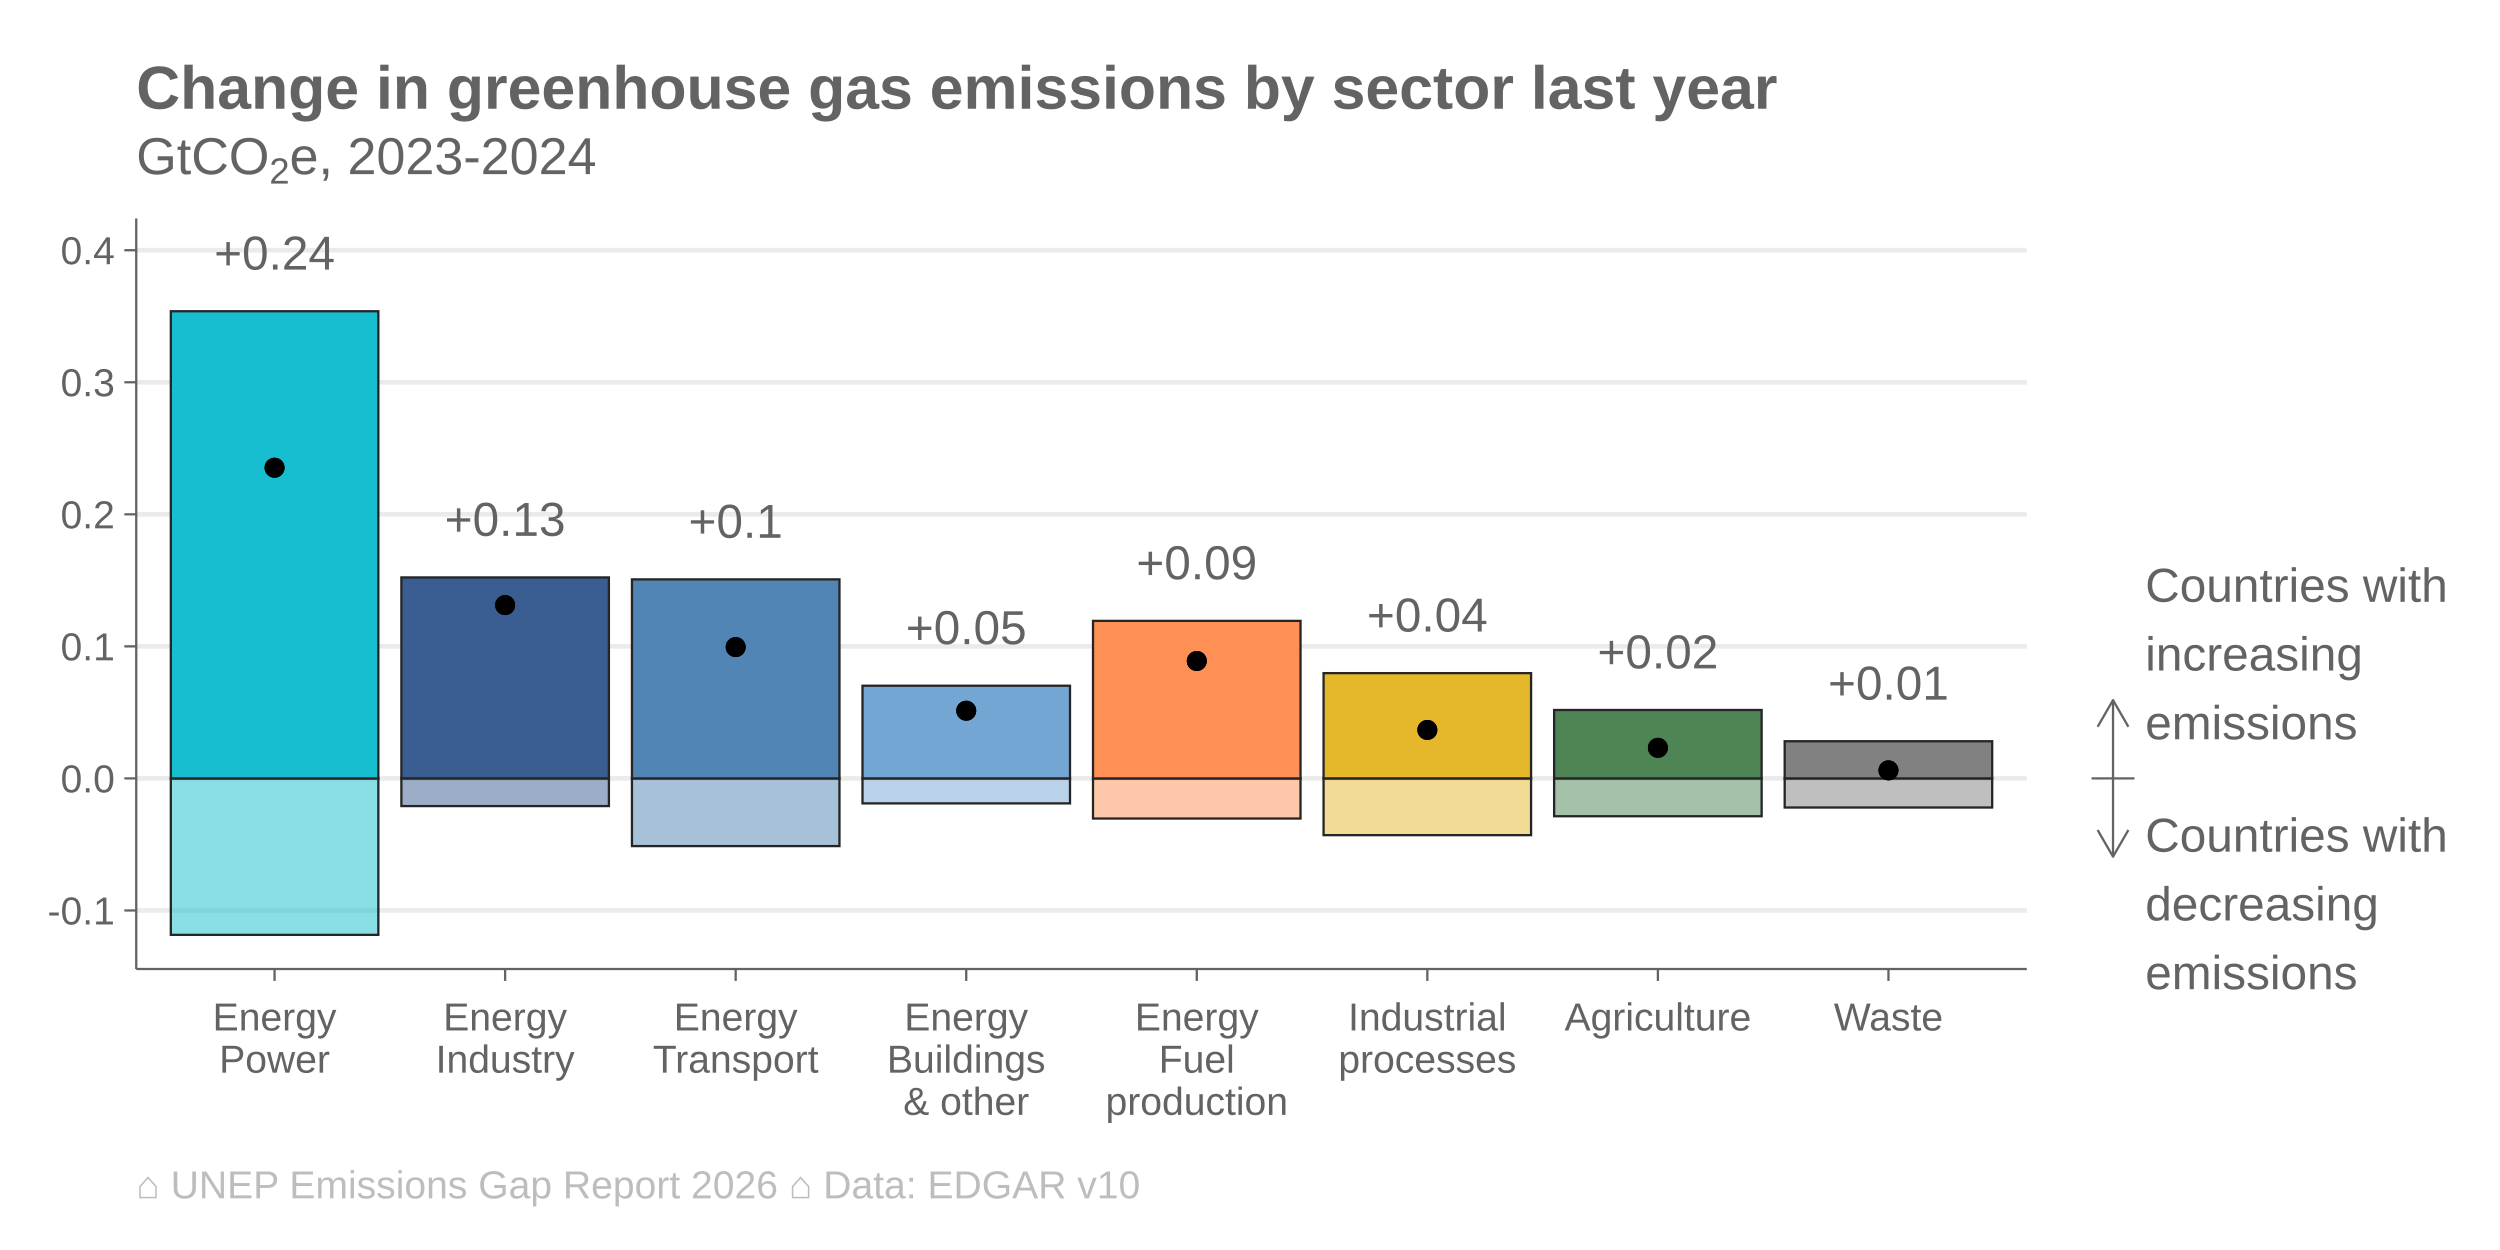
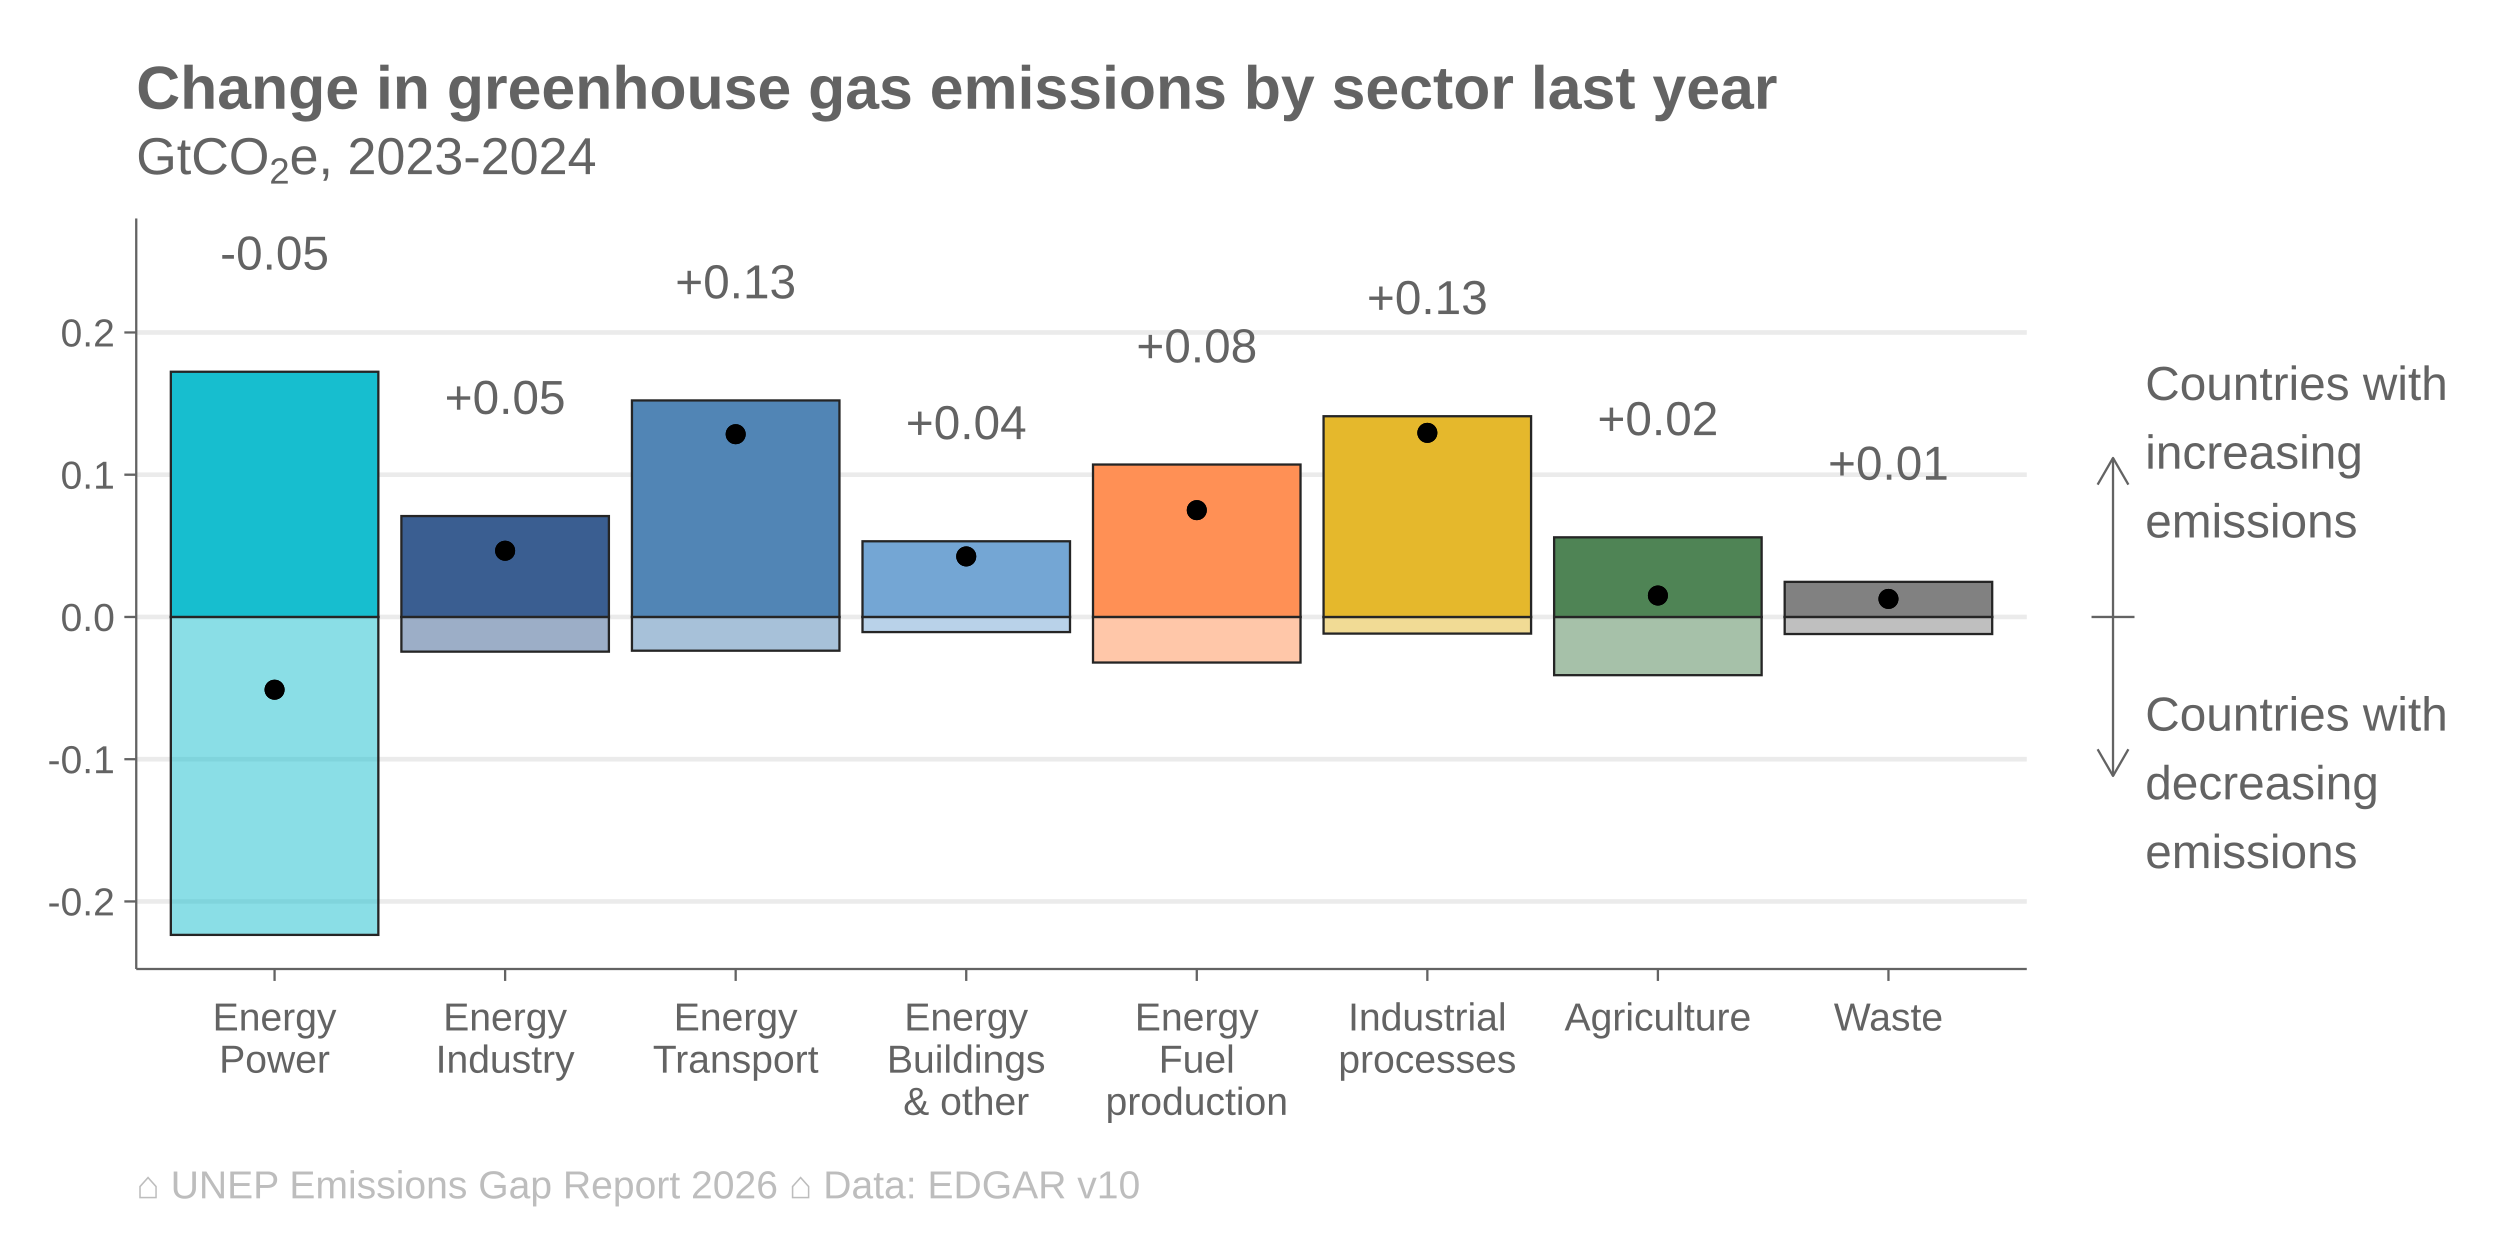
<svg xmlns="http://www.w3.org/2000/svg" width="576.00pt" height="288.00pt" viewBox="0 0 576.00 288.00">
  <g class="svglite">
    <defs>
      <style type="text/css">
    .svglite line, .svglite polyline, .svglite polygon, .svglite path, .svglite rect, .svglite circle {
      fill: none;
      stroke: #000000;
      stroke-linecap: round;
      stroke-linejoin: round;
      stroke-miterlimit: 10.00;
    }
    .svglite text {
      white-space: pre;
    }
    .svglite g.glyphgroup path {
      fill: inherit;
      stroke: none;
    }
  </style>
    </defs>
    <rect width="100%" height="100%" style="stroke: none; fill: #FFFFFF;" />
    <defs>
      <clipPath id="cpMC4wMHw1NzYuMDB8MC4wMHwyODguMDA=">
        <rect x="0.00" y="0.00" width="576.00" height="288.00" />
      </clipPath>
    </defs>
    <g clip-path="url(#cpMC4wMHw1NzYuMDB8MC4wMHwyODguMDA=)">
      <rect x="0" y="0.00" width="576.00" height="288.00" style="stroke-width: 1.07; stroke: #FFFFFF; fill: #FFFFFF;" />
    </g>
    <defs>
      <clipPath id="cpMzEuMzl8NTY1LjA0fDUwLjMzfDIyMy4yNg==">
        <rect x="31.39" y="50.33" width="533.65" height="172.93" />
      </clipPath>
    </defs>
    <g clip-path="url(#cpMzEuMzl8NTY1LjA0fDUwLjMzfDIyMy4yNg==)">
</g>
    <g clip-path="url(#cpMC4wMHw1NzYuMDB8MC4wMHwyODguMDA=)">
</g>
    <defs>
      <clipPath id="cpNS40OHw0NzIuNDV8NS40OHwyODIuNTI=">
        <rect x="5.48" y="5.48" width="466.97" height="277.04" />
      </clipPath>
    </defs>
    <g clip-path="url(#cpNS40OHw0NzIuNDV8NS40OHwyODIuNTI=)">
      <rect x="5.48" y="5.48" width="466.97" height="277.04" style="stroke-width: 1.07; stroke: #FFFFFF; fill: #FFFFFF;" />
    </g>
    <g clip-path="url(#cpMC4wMHw1NzYuMDB8MC4wMHwyODguMDA=)">
</g>
    <defs>
      <clipPath id="cpNDcyLjQ1fDU3MC41Mnw1LjQ4fDI4Mi41Mg==">
        <rect x="472.45" y="5.48" width="98.07" height="277.04" />
      </clipPath>
    </defs>
    <g clip-path="url(#cpNDcyLjQ1fDU3MC41Mnw1LjQ4fDI4Mi41Mg==)">
      <rect x="472.45" y="5.48" width="98.07" height="277.04" style="stroke-width: 1.07; stroke: #FFFFFF; fill: #FFFFFF;" />
    </g>
    <g clip-path="url(#cpMC4wMHw1NzYuMDB8MC4wMHwyODguMDA=)">
</g>
    <defs>
      <clipPath id="cpMzEuMzl8NDY2Ljk3fDUwLjMzfDIyMy4yNg==">
        <rect x="31.39" y="50.33" width="435.58" height="172.93" />
      </clipPath>
    </defs>
    <g clip-path="url(#cpMzEuMzl8NDY2Ljk3fDUwLjMzfDIyMy4yNg==)">
-       <polyline points="31.39,209.77 466.97,209.77 " style="stroke-width: 1.07; stroke: #EBEBEB; stroke-linecap: butt;" />
-       <polyline points="31.39,179.34 466.97,179.34 " style="stroke-width: 1.07; stroke: #EBEBEB; stroke-linecap: butt;" />
-       <polyline points="31.39,148.92 466.97,148.92 " style="stroke-width: 1.07; stroke: #EBEBEB; stroke-linecap: butt;" />
-       <polyline points="31.39,118.50 466.97,118.50 " style="stroke-width: 1.07; stroke: #EBEBEB; stroke-linecap: butt;" />
-       <polyline points="31.39,88.07 466.97,88.07 " style="stroke-width: 1.07; stroke: #EBEBEB; stroke-linecap: butt;" />
-       <polyline points="31.39,57.65 466.97,57.65 " style="stroke-width: 1.07; stroke: #EBEBEB; stroke-linecap: butt;" />
-       <rect x="358.07" y="179.34" width="47.81" height="8.72" style="stroke-width: 0.53; stroke: #252525; stroke-linecap: butt; stroke-linejoin: miter; fill: #4F8455; fill-opacity: 0.50;" />
-       <rect x="358.07" y="163.58" width="47.81" height="15.76" style="stroke-width: 0.53; stroke: #252525; stroke-linecap: butt; stroke-linejoin: miter; fill: #4F8455;" />
-       <rect x="198.72" y="179.34" width="47.81" height="5.76" style="stroke-width: 0.53; stroke: #252525; stroke-linecap: butt; stroke-linejoin: miter; fill: #74A6D4; fill-opacity: 0.50;" />
-       <rect x="198.72" y="157.99" width="47.81" height="21.35" style="stroke-width: 0.53; stroke: #252525; stroke-linecap: butt; stroke-linejoin: miter; fill: #74A6D4;" />
-       <rect x="251.83" y="179.34" width="47.81" height="9.25" style="stroke-width: 0.53; stroke: #252525; stroke-linecap: butt; stroke-linejoin: miter; fill: #FF9055; fill-opacity: 0.50;" />
-       <rect x="251.83" y="143.05" width="47.81" height="36.30" style="stroke-width: 0.53; stroke: #252525; stroke-linecap: butt; stroke-linejoin: miter; fill: #FF9055;" />
-       <rect x="92.48" y="179.34" width="47.81" height="6.38" style="stroke-width: 0.53; stroke: #252525; stroke-linecap: butt; stroke-linejoin: miter; fill: #3A5E91; fill-opacity: 0.50;" />
-       <rect x="92.48" y="133.04" width="47.81" height="46.30" style="stroke-width: 0.53; stroke: #252525; stroke-linecap: butt; stroke-linejoin: miter; fill: #3A5E91;" />
-       <rect x="39.36" y="179.34" width="47.81" height="36.05" style="stroke-width: 0.53; stroke: #252525; stroke-linecap: butt; stroke-linejoin: miter; fill: #17BECF; fill-opacity: 0.50;" />
-       <rect x="39.36" y="71.71" width="47.81" height="107.64" style="stroke-width: 0.53; stroke: #252525; stroke-linecap: butt; stroke-linejoin: miter; fill: #17BECF;" />
-       <rect x="145.60" y="179.34" width="47.81" height="15.60" style="stroke-width: 0.53; stroke: #252525; stroke-linecap: butt; stroke-linejoin: miter; fill: #5185B5; fill-opacity: 0.50;" />
-       <rect x="145.60" y="133.49" width="47.81" height="45.85" style="stroke-width: 0.53; stroke: #252525; stroke-linecap: butt; stroke-linejoin: miter; fill: #5185B5;" />
-       <rect x="304.95" y="179.34" width="47.81" height="13.08" style="stroke-width: 0.53; stroke: #252525; stroke-linecap: butt; stroke-linejoin: miter; fill: #E5B82C; fill-opacity: 0.50;" />
-       <rect x="304.95" y="155.09" width="47.81" height="24.25" style="stroke-width: 0.53; stroke: #252525; stroke-linecap: butt; stroke-linejoin: miter; fill: #E5B82C;" />
-       <rect x="411.19" y="179.34" width="47.81" height="6.71" style="stroke-width: 0.53; stroke: #252525; stroke-linecap: butt; stroke-linejoin: miter; fill: #818181; fill-opacity: 0.50;" />
-       <rect x="411.19" y="170.78" width="47.81" height="8.56" style="stroke-width: 0.53; stroke: #252525; stroke-linecap: butt; stroke-linejoin: miter; fill: #818181;" />
-       <circle cx="381.98" cy="172.30" r="1.95" style="stroke-width: 0.71; fill: #000000;" />
-       <circle cx="381.98" cy="172.30" r="1.95" style="stroke-width: 0.71; fill: #000000;" />
-       <circle cx="222.62" cy="163.75" r="1.95" style="stroke-width: 0.71; fill: #000000;" />
-       <circle cx="222.62" cy="163.75" r="1.95" style="stroke-width: 0.71; fill: #000000;" />
-       <circle cx="275.74" cy="152.29" r="1.95" style="stroke-width: 0.71; fill: #000000;" />
-       <circle cx="275.74" cy="152.29" r="1.95" style="stroke-width: 0.71; fill: #000000;" />
-       <circle cx="116.38" cy="139.42" r="1.95" style="stroke-width: 0.71; fill: #000000;" />
-       <circle cx="116.38" cy="139.42" r="1.95" style="stroke-width: 0.71; fill: #000000;" />
-       <circle cx="63.26" cy="107.76" r="1.95" style="stroke-width: 0.71; fill: #000000;" />
-       <circle cx="63.26" cy="107.76" r="1.95" style="stroke-width: 0.71; fill: #000000;" />
-       <circle cx="169.50" cy="149.09" r="1.95" style="stroke-width: 0.71; fill: #000000;" />
-       <circle cx="169.50" cy="149.09" r="1.95" style="stroke-width: 0.71; fill: #000000;" />
-       <circle cx="328.86" cy="168.18" r="1.95" style="stroke-width: 0.71; fill: #000000;" />
-       <circle cx="328.86" cy="168.18" r="1.95" style="stroke-width: 0.71; fill: #000000;" />
-       <circle cx="435.10" cy="177.49" r="1.95" style="stroke-width: 0.71; fill: #000000;" />
-       <circle cx="435.10" cy="177.49" r="1.95" style="stroke-width: 0.71; fill: #000000;" />
-       <text x="381.98" y="154.00" text-anchor="middle" style="font-size: 11.00px;fill: #636363; font-family: &quot;Arial&quot;;" textLength="27.86px" lengthAdjust="spacingAndGlyphs">+0.02</text>
-       <text x="222.62" y="148.41" text-anchor="middle" style="font-size: 11.00px;fill: #636363; font-family: &quot;Arial&quot;;" textLength="27.86px" lengthAdjust="spacingAndGlyphs">+0.05</text>
-       <text x="275.74" y="133.46" text-anchor="middle" style="font-size: 11.00px;fill: #636363; font-family: &quot;Arial&quot;;" textLength="27.86px" lengthAdjust="spacingAndGlyphs">+0.09</text>
-       <text x="116.38" y="123.46" text-anchor="middle" style="font-size: 11.00px;fill: #636363; font-family: &quot;Arial&quot;;" textLength="27.86px" lengthAdjust="spacingAndGlyphs">+0.13</text>
-       <text x="63.26" y="62.12" text-anchor="middle" style="font-size: 11.00px;fill: #636363; font-family: &quot;Arial&quot;;" textLength="27.86px" lengthAdjust="spacingAndGlyphs">+0.24</text>
-       <text x="169.50" y="123.91" text-anchor="middle" style="font-size: 11.00px;fill: #636363; font-family: &quot;Arial&quot;;" textLength="21.73px" lengthAdjust="spacingAndGlyphs">+0.1</text>
-       <text x="328.86" y="145.51" text-anchor="middle" style="font-size: 11.00px;fill: #636363; font-family: &quot;Arial&quot;;" textLength="27.86px" lengthAdjust="spacingAndGlyphs">+0.04</text>
-       <text x="435.10" y="161.20" text-anchor="middle" style="font-size: 11.00px;fill: #636363; font-family: &quot;Arial&quot;;" textLength="27.86px" lengthAdjust="spacingAndGlyphs">+0.01</text>
+       <polyline points="31.39,207.69 466.97,207.69 " style="stroke-width: 1.07; stroke: #EBEBEB; stroke-linecap: butt;" />
+       <polyline points="31.39,174.92 466.97,174.92 " style="stroke-width: 1.07; stroke: #EBEBEB; stroke-linecap: butt;" />
+       <polyline points="31.39,142.15 466.97,142.15 " style="stroke-width: 1.07; stroke: #EBEBEB; stroke-linecap: butt;" />
+       <polyline points="31.39,109.37 466.97,109.37 " style="stroke-width: 1.07; stroke: #EBEBEB; stroke-linecap: butt;" />
+       <polyline points="31.39,76.60 466.97,76.60 " style="stroke-width: 1.07; stroke: #EBEBEB; stroke-linecap: butt;" />
+       <rect x="358.07" y="142.15" width="47.81" height="13.41" style="stroke-width: 0.53; stroke: #252525; stroke-linecap: butt; stroke-linejoin: miter; fill: #4F8455; fill-opacity: 0.50;" />
+       <rect x="358.07" y="123.80" width="47.81" height="18.35" style="stroke-width: 0.53; stroke: #252525; stroke-linecap: butt; stroke-linejoin: miter; fill: #4F8455;" />
+       <rect x="198.72" y="142.15" width="47.81" height="3.48" style="stroke-width: 0.53; stroke: #252525; stroke-linecap: butt; stroke-linejoin: miter; fill: #74A6D4; fill-opacity: 0.50;" />
+       <rect x="198.72" y="124.71" width="47.81" height="17.43" style="stroke-width: 0.53; stroke: #252525; stroke-linecap: butt; stroke-linejoin: miter; fill: #74A6D4;" />
+       <rect x="251.83" y="142.15" width="47.81" height="10.50" style="stroke-width: 0.53; stroke: #252525; stroke-linecap: butt; stroke-linejoin: miter; fill: #FF9055; fill-opacity: 0.50;" />
+       <rect x="251.83" y="107.03" width="47.81" height="35.11" style="stroke-width: 0.53; stroke: #252525; stroke-linecap: butt; stroke-linejoin: miter; fill: #FF9055;" />
+       <rect x="92.48" y="142.15" width="47.81" height="7.99" style="stroke-width: 0.53; stroke: #252525; stroke-linecap: butt; stroke-linejoin: miter; fill: #3A5E91; fill-opacity: 0.50;" />
+       <rect x="92.48" y="118.90" width="47.81" height="23.24" style="stroke-width: 0.53; stroke: #252525; stroke-linecap: butt; stroke-linejoin: miter; fill: #3A5E91;" />
+       <rect x="39.36" y="142.15" width="47.81" height="73.25" style="stroke-width: 0.53; stroke: #252525; stroke-linecap: butt; stroke-linejoin: miter; fill: #17BECF; fill-opacity: 0.50;" />
+       <rect x="39.36" y="85.65" width="47.81" height="56.49" style="stroke-width: 0.53; stroke: #252525; stroke-linecap: butt; stroke-linejoin: miter; fill: #17BECF;" />
+       <rect x="145.60" y="142.15" width="47.81" height="7.77" style="stroke-width: 0.53; stroke: #252525; stroke-linecap: butt; stroke-linejoin: miter; fill: #5185B5; fill-opacity: 0.50;" />
+       <rect x="145.60" y="92.26" width="47.81" height="49.88" style="stroke-width: 0.53; stroke: #252525; stroke-linecap: butt; stroke-linejoin: miter; fill: #5185B5;" />
+       <rect x="304.95" y="142.15" width="47.81" height="3.83" style="stroke-width: 0.53; stroke: #252525; stroke-linecap: butt; stroke-linejoin: miter; fill: #E5B82C; fill-opacity: 0.50;" />
+       <rect x="304.95" y="95.90" width="47.81" height="46.25" style="stroke-width: 0.53; stroke: #252525; stroke-linecap: butt; stroke-linejoin: miter; fill: #E5B82C;" />
+       <rect x="411.19" y="142.15" width="47.81" height="3.93" style="stroke-width: 0.53; stroke: #252525; stroke-linecap: butt; stroke-linejoin: miter; fill: #818181; fill-opacity: 0.50;" />
+       <rect x="411.19" y="134.06" width="47.81" height="8.08" style="stroke-width: 0.53; stroke: #252525; stroke-linecap: butt; stroke-linejoin: miter; fill: #818181;" />
+       <circle cx="381.98" cy="137.21" r="1.95" style="stroke-width: 0.71; fill: #000000;" />
+       <circle cx="381.98" cy="137.21" r="1.95" style="stroke-width: 0.71; fill: #000000;" />
+       <circle cx="222.62" cy="128.20" r="1.95" style="stroke-width: 0.71; fill: #000000;" />
+       <circle cx="222.62" cy="128.20" r="1.95" style="stroke-width: 0.71; fill: #000000;" />
+       <circle cx="275.74" cy="117.54" r="1.95" style="stroke-width: 0.71; fill: #000000;" />
+       <circle cx="275.74" cy="117.54" r="1.95" style="stroke-width: 0.71; fill: #000000;" />
+       <circle cx="116.38" cy="126.89" r="1.95" style="stroke-width: 0.71; fill: #000000;" />
+       <circle cx="116.38" cy="126.89" r="1.95" style="stroke-width: 0.71; fill: #000000;" />
+       <circle cx="63.26" cy="158.91" r="1.95" style="stroke-width: 0.71; fill: #000000;" />
+       <circle cx="63.26" cy="158.91" r="1.95" style="stroke-width: 0.71; fill: #000000;" />
+       <circle cx="169.50" cy="100.04" r="1.95" style="stroke-width: 0.71; fill: #000000;" />
+       <circle cx="169.50" cy="100.04" r="1.95" style="stroke-width: 0.71; fill: #000000;" />
+       <circle cx="328.86" cy="99.73" r="1.95" style="stroke-width: 0.71; fill: #000000;" />
+       <circle cx="328.86" cy="99.73" r="1.95" style="stroke-width: 0.71; fill: #000000;" />
+       <circle cx="435.10" cy="137.99" r="1.95" style="stroke-width: 0.71; fill: #000000;" />
+       <circle cx="435.10" cy="137.99" r="1.95" style="stroke-width: 0.71; fill: #000000;" />
+       <text x="381.98" y="100.26" text-anchor="middle" style="font-size: 11.00px;fill: #636363; font-family: &quot;Arial&quot;;" textLength="27.86px" lengthAdjust="spacingAndGlyphs">+0.02</text>
+       <text x="222.62" y="101.18" text-anchor="middle" style="font-size: 11.00px;fill: #636363; font-family: &quot;Arial&quot;;" textLength="27.86px" lengthAdjust="spacingAndGlyphs">+0.04</text>
+       <text x="275.74" y="83.50" text-anchor="middle" style="font-size: 11.00px;fill: #636363; font-family: &quot;Arial&quot;;" textLength="27.86px" lengthAdjust="spacingAndGlyphs">+0.08</text>
+       <text x="116.38" y="95.37" text-anchor="middle" style="font-size: 11.00px;fill: #636363; font-family: &quot;Arial&quot;;" textLength="27.86px" lengthAdjust="spacingAndGlyphs">+0.05</text>
+       <text x="63.26" y="62.12" text-anchor="middle" style="font-size: 11.00px;fill: #636363; font-family: &quot;Arial&quot;;" textLength="25.09px" lengthAdjust="spacingAndGlyphs">-0.05</text>
+       <text x="169.50" y="68.73" text-anchor="middle" style="font-size: 11.00px;fill: #636363; font-family: &quot;Arial&quot;;" textLength="27.86px" lengthAdjust="spacingAndGlyphs">+0.13</text>
+       <text x="328.86" y="72.37" text-anchor="middle" style="font-size: 11.00px;fill: #636363; font-family: &quot;Arial&quot;;" textLength="27.86px" lengthAdjust="spacingAndGlyphs">+0.13</text>
+       <text x="435.10" y="110.53" text-anchor="middle" style="font-size: 11.00px;fill: #636363; font-family: &quot;Arial&quot;;" textLength="27.86px" lengthAdjust="spacingAndGlyphs">+0.01</text>
    </g>
    <g clip-path="url(#cpMC4wMHw1NzYuMDB8MC4wMHwyODguMDA=)">
      <polyline points="31.39,223.26 31.39,50.33 " style="stroke-width: 0.53; stroke: #636363; stroke-linecap: butt;" />
-       <text x="26.46" y="212.99" text-anchor="end" style="font-size: 9.00px;fill: #636363; font-family: &quot;Arial&quot;;" textLength="15.50px" lengthAdjust="spacingAndGlyphs">-0.1</text>
-       <text x="26.46" y="182.56" text-anchor="end" style="font-size: 9.00px;fill: #636363; font-family: &quot;Arial&quot;;" textLength="12.50px" lengthAdjust="spacingAndGlyphs">0.0</text>
-       <text x="26.46" y="152.14" text-anchor="end" style="font-size: 9.00px;fill: #636363; font-family: &quot;Arial&quot;;" textLength="12.50px" lengthAdjust="spacingAndGlyphs">0.1</text>
-       <text x="26.46" y="121.72" text-anchor="end" style="font-size: 9.00px;fill: #636363; font-family: &quot;Arial&quot;;" textLength="12.50px" lengthAdjust="spacingAndGlyphs">0.2</text>
-       <text x="26.46" y="91.29" text-anchor="end" style="font-size: 9.00px;fill: #636363; font-family: &quot;Arial&quot;;" textLength="12.50px" lengthAdjust="spacingAndGlyphs">0.3</text>
-       <text x="26.46" y="60.87" text-anchor="end" style="font-size: 9.00px;fill: #636363; font-family: &quot;Arial&quot;;" textLength="12.50px" lengthAdjust="spacingAndGlyphs">0.4</text>
-       <polyline points="28.65,209.77 31.39,209.77 " style="stroke-width: 0.53; stroke: #636363; stroke-linecap: butt;" />
-       <polyline points="28.65,179.34 31.39,179.34 " style="stroke-width: 0.53; stroke: #636363; stroke-linecap: butt;" />
-       <polyline points="28.65,148.92 31.39,148.92 " style="stroke-width: 0.53; stroke: #636363; stroke-linecap: butt;" />
-       <polyline points="28.65,118.50 31.39,118.50 " style="stroke-width: 0.53; stroke: #636363; stroke-linecap: butt;" />
-       <polyline points="28.65,88.07 31.39,88.07 " style="stroke-width: 0.53; stroke: #636363; stroke-linecap: butt;" />
-       <polyline points="28.65,57.65 31.39,57.65 " style="stroke-width: 0.53; stroke: #636363; stroke-linecap: butt;" />
+       <text x="26.46" y="210.91" text-anchor="end" style="font-size: 9.00px;fill: #636363; font-family: &quot;Arial&quot;;" textLength="15.50px" lengthAdjust="spacingAndGlyphs">-0.2</text>
+       <text x="26.46" y="178.14" text-anchor="end" style="font-size: 9.00px;fill: #636363; font-family: &quot;Arial&quot;;" textLength="15.50px" lengthAdjust="spacingAndGlyphs">-0.1</text>
+       <text x="26.46" y="145.37" text-anchor="end" style="font-size: 9.00px;fill: #636363; font-family: &quot;Arial&quot;;" textLength="12.50px" lengthAdjust="spacingAndGlyphs">0.0</text>
+       <text x="26.46" y="112.59" text-anchor="end" style="font-size: 9.00px;fill: #636363; font-family: &quot;Arial&quot;;" textLength="12.50px" lengthAdjust="spacingAndGlyphs">0.1</text>
+       <text x="26.46" y="79.82" text-anchor="end" style="font-size: 9.00px;fill: #636363; font-family: &quot;Arial&quot;;" textLength="12.50px" lengthAdjust="spacingAndGlyphs">0.2</text>
+       <polyline points="28.65,207.69 31.39,207.69 " style="stroke-width: 0.53; stroke: #636363; stroke-linecap: butt;" />
+       <polyline points="28.65,174.92 31.39,174.92 " style="stroke-width: 0.53; stroke: #636363; stroke-linecap: butt;" />
+       <polyline points="28.65,142.15 31.39,142.15 " style="stroke-width: 0.53; stroke: #636363; stroke-linecap: butt;" />
+       <polyline points="28.65,109.37 31.39,109.37 " style="stroke-width: 0.53; stroke: #636363; stroke-linecap: butt;" />
+       <polyline points="28.65,76.60 31.39,76.60 " style="stroke-width: 0.53; stroke: #636363; stroke-linecap: butt;" />
      <polyline points="31.39,223.26 466.97,223.26 " style="stroke-width: 0.53; stroke: #636363; stroke-linecap: butt;" />
      <polyline points="63.26,226.00 63.26,223.26 " style="stroke-width: 0.53; stroke: #636363; stroke-linecap: butt;" />
      <polyline points="116.38,226.00 116.38,223.26 " style="stroke-width: 0.53; stroke: #636363; stroke-linecap: butt;" />
      <polyline points="169.50,226.00 169.50,223.26 " style="stroke-width: 0.53; stroke: #636363; stroke-linecap: butt;" />
      <polyline points="222.62,226.00 222.62,223.26 " style="stroke-width: 0.53; stroke: #636363; stroke-linecap: butt;" />
      <polyline points="275.74,226.00 275.74,223.26 " style="stroke-width: 0.53; stroke: #636363; stroke-linecap: butt;" />
      <polyline points="328.86,226.00 328.86,223.26 " style="stroke-width: 0.53; stroke: #636363; stroke-linecap: butt;" />
      <polyline points="381.98,226.00 381.98,223.26 " style="stroke-width: 0.53; stroke: #636363; stroke-linecap: butt;" />
      <polyline points="435.10,226.00 435.10,223.26 " style="stroke-width: 0.53; stroke: #636363; stroke-linecap: butt;" />
      <text x="63.26" y="237.42" text-anchor="middle" style="font-size: 9.00px;fill: #636363; font-family: &quot;Arial&quot;;" textLength="28.50px" lengthAdjust="spacingAndGlyphs">Energy</text>
      <text x="63.26" y="247.14" text-anchor="middle" style="font-size: 9.00px;fill: #636363; font-family: &quot;Arial&quot;;" textLength="25.50px" lengthAdjust="spacingAndGlyphs">Power</text>
      <text x="116.38" y="237.42" text-anchor="middle" style="font-size: 9.00px;fill: #636363; font-family: &quot;Arial&quot;;" textLength="28.50px" lengthAdjust="spacingAndGlyphs">Energy</text>
      <text x="116.38" y="247.14" text-anchor="middle" style="font-size: 9.00px;fill: #636363; font-family: &quot;Arial&quot;;" textLength="32.00px" lengthAdjust="spacingAndGlyphs">Industry</text>
      <text x="169.50" y="237.42" text-anchor="middle" style="font-size: 9.00px;fill: #636363; font-family: &quot;Arial&quot;;" textLength="28.50px" lengthAdjust="spacingAndGlyphs">Energy</text>
      <text x="169.50" y="247.14" text-anchor="middle" style="font-size: 9.00px;fill: #636363; font-family: &quot;Arial&quot;;" textLength="38.17px" lengthAdjust="spacingAndGlyphs">Transport</text>
      <text x="222.62" y="237.42" text-anchor="middle" style="font-size: 9.00px;fill: #636363; font-family: &quot;Arial&quot;;" textLength="28.50px" lengthAdjust="spacingAndGlyphs">Energy</text>
      <text x="222.62" y="247.14" text-anchor="middle" style="font-size: 9.00px;fill: #636363; font-family: &quot;Arial&quot;;" textLength="36.50px" lengthAdjust="spacingAndGlyphs">Buildings</text>
      <text x="222.62" y="256.86" text-anchor="middle" style="font-size: 9.00px;fill: #636363; font-family: &quot;Arial&quot;;" textLength="29.00px" lengthAdjust="spacingAndGlyphs">&amp; other</text>
      <text x="275.74" y="237.42" text-anchor="middle" style="font-size: 9.00px;fill: #636363; font-family: &quot;Arial&quot;;" textLength="28.50px" lengthAdjust="spacingAndGlyphs">Energy</text>
      <text x="275.74" y="247.14" text-anchor="middle" style="font-size: 9.00px;fill: #636363; font-family: &quot;Arial&quot;;" textLength="17.50px" lengthAdjust="spacingAndGlyphs">Fuel</text>
      <text x="275.74" y="256.86" text-anchor="middle" style="font-size: 9.00px;fill: #636363; font-family: &quot;Arial&quot;;" textLength="42.00px" lengthAdjust="spacingAndGlyphs">production</text>
      <text x="328.86" y="237.42" text-anchor="middle" style="font-size: 9.00px;fill: #636363; font-family: &quot;Arial&quot;;" textLength="36.50px" lengthAdjust="spacingAndGlyphs">Industrial</text>
      <text x="328.86" y="247.14" text-anchor="middle" style="font-size: 9.00px;fill: #636363; font-family: &quot;Arial&quot;;" textLength="41.00px" lengthAdjust="spacingAndGlyphs">processes</text>
      <text x="381.98" y="237.42" text-anchor="middle" style="font-size: 9.00px;fill: #636363; font-family: &quot;Arial&quot;;" textLength="43.00px" lengthAdjust="spacingAndGlyphs">Agriculture</text>
      <text x="435.10" y="237.42" text-anchor="middle" style="font-size: 9.00px;fill: #636363; font-family: &quot;Arial&quot;;" textLength="25.17px" lengthAdjust="spacingAndGlyphs">Waste</text>
      <text x="31.39" y="40.12" style="font-size: 12.00px;fill: #636363; font-family: &quot;Arial&quot;;" textLength="30.66px" lengthAdjust="spacingAndGlyphs">GtCO</text>
      <text x="62.05" y="42.30" style="font-size: 8.40px;fill: #636363; font-family: &quot;Arial&quot;;" textLength="4.67px" lengthAdjust="spacingAndGlyphs">2</text>
      <text x="66.71" y="40.12" style="font-size: 12.00px;fill: #636363; font-family: &quot;Arial&quot;;" textLength="70.70px" lengthAdjust="spacingAndGlyphs">e, 2023-2024</text>
      <text x="31.39" y="25.05" style="font-size: 14.00px; font-weight: bold;fill: #636363; font-family: &quot;Arial&quot;;" textLength="377.98px" lengthAdjust="spacingAndGlyphs">Change in greenhouse gas emissions by sector last year</text>
      <text x="31.39" y="276.10" style="font-size: 9.00px;fill: #BDBDBD; font-family: &quot;Arial&quot;;" textLength="238.72px" lengthAdjust="spacingAndGlyphs">⌂ UNEP Emissions Gap Report 2026    ⌂ Data: EDGAR v10</text>
-       <line x1="486.84" y1="179.34" x2="486.84" y2="161.31" style="stroke-width: 0.53; stroke: #636363; stroke-linecap: butt;" />
-       <polyline points="490.38,167.45 486.84,161.31 483.29,167.45 " style="stroke-width: 0.53; stroke: #636363; stroke-linecap: butt;" />
-       <line x1="486.84" y1="179.34" x2="486.84" y2="197.37" style="stroke-width: 0.53; stroke: #636363; stroke-linecap: butt;" />
-       <polyline points="483.29,191.23 486.84,197.37 490.38,191.23 " style="stroke-width: 0.53; stroke: #636363; stroke-linecap: butt;" />
-       <line x1="481.89" y1="179.34" x2="491.79" y2="179.34" style="stroke-width: 0.53; stroke: #636363; stroke-linecap: butt;" />
-       <text x="494.26" y="138.65" style="font-size: 11.00px;fill: #636363; font-family: &quot;Arial&quot;;" textLength="69.72px" lengthAdjust="spacingAndGlyphs">Countries with</text>
-       <text x="494.26" y="154.49" style="font-size: 11.00px;fill: #636363; font-family: &quot;Arial&quot;;" textLength="50.16px" lengthAdjust="spacingAndGlyphs">increasing</text>
-       <text x="494.26" y="170.33" style="font-size: 11.00px;fill: #636363; font-family: &quot;Arial&quot;;" textLength="48.91px" lengthAdjust="spacingAndGlyphs">emissions</text>
-       <text x="494.26" y="196.23" style="font-size: 11.00px;fill: #636363; font-family: &quot;Arial&quot;;" textLength="69.72px" lengthAdjust="spacingAndGlyphs">Countries with</text>
-       <text x="494.26" y="212.07" style="font-size: 11.00px;fill: #636363; font-family: &quot;Arial&quot;;" textLength="53.84px" lengthAdjust="spacingAndGlyphs">decreasing</text>
-       <text x="494.26" y="227.91" style="font-size: 11.00px;fill: #636363; font-family: &quot;Arial&quot;;" textLength="48.91px" lengthAdjust="spacingAndGlyphs">emissions</text>
+       <line x1="486.84" y1="142.15" x2="486.84" y2="105.52" style="stroke-width: 0.53; stroke: #636363; stroke-linecap: butt;" />
+       <polyline points="490.38,111.66 486.84,105.52 483.29,111.66 " style="stroke-width: 0.53; stroke: #636363; stroke-linecap: butt;" />
+       <line x1="486.84" y1="142.15" x2="486.84" y2="178.77" style="stroke-width: 0.53; stroke: #636363; stroke-linecap: butt;" />
+       <polyline points="483.29,172.63 486.84,178.77 490.38,172.63 " style="stroke-width: 0.53; stroke: #636363; stroke-linecap: butt;" />
+       <line x1="481.89" y1="142.15" x2="491.79" y2="142.15" style="stroke-width: 0.53; stroke: #636363; stroke-linecap: butt;" />
+       <text x="494.26" y="92.15" style="font-size: 11.00px;fill: #636363; font-family: &quot;Arial&quot;;" textLength="69.72px" lengthAdjust="spacingAndGlyphs">Countries with</text>
+       <text x="494.26" y="107.99" style="font-size: 11.00px;fill: #636363; font-family: &quot;Arial&quot;;" textLength="50.16px" lengthAdjust="spacingAndGlyphs">increasing</text>
+       <text x="494.26" y="123.83" style="font-size: 11.00px;fill: #636363; font-family: &quot;Arial&quot;;" textLength="48.91px" lengthAdjust="spacingAndGlyphs">emissions</text>
+       <text x="494.26" y="168.33" style="font-size: 11.00px;fill: #636363; font-family: &quot;Arial&quot;;" textLength="69.72px" lengthAdjust="spacingAndGlyphs">Countries with</text>
+       <text x="494.26" y="184.17" style="font-size: 11.00px;fill: #636363; font-family: &quot;Arial&quot;;" textLength="53.84px" lengthAdjust="spacingAndGlyphs">decreasing</text>
+       <text x="494.26" y="200.01" style="font-size: 11.00px;fill: #636363; font-family: &quot;Arial&quot;;" textLength="48.91px" lengthAdjust="spacingAndGlyphs">emissions</text>
    </g>
  </g>
</svg>
